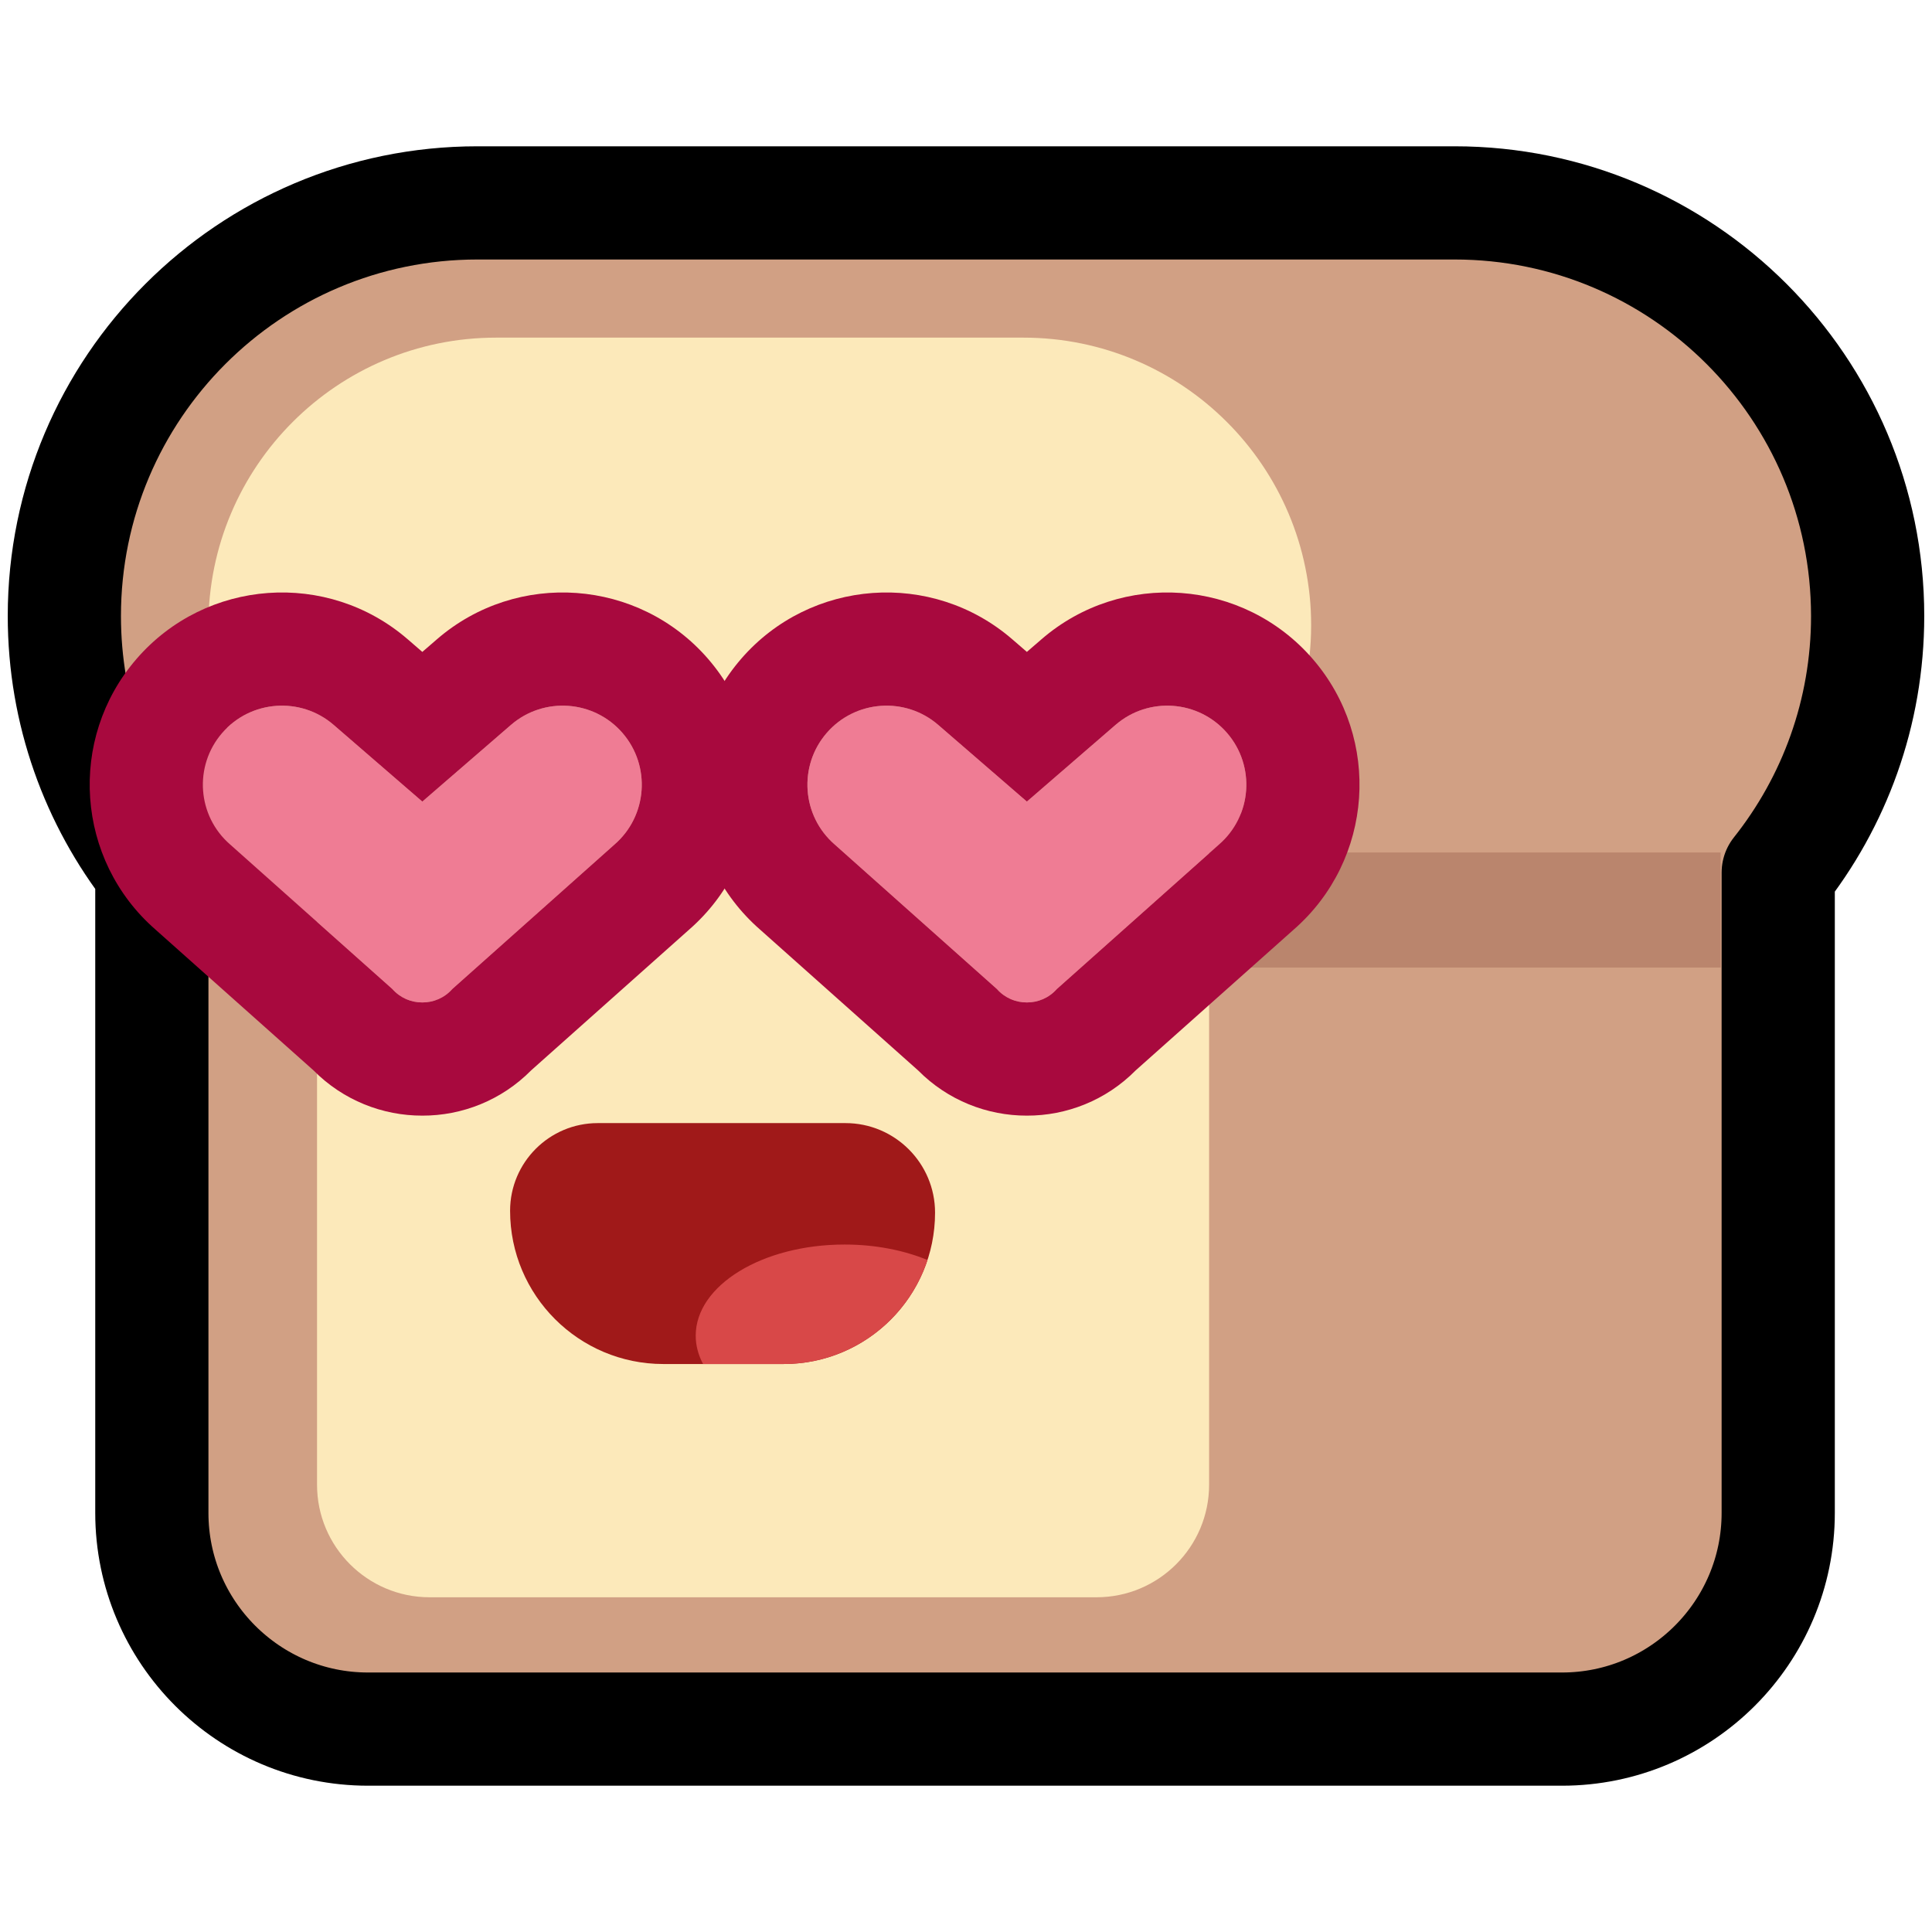
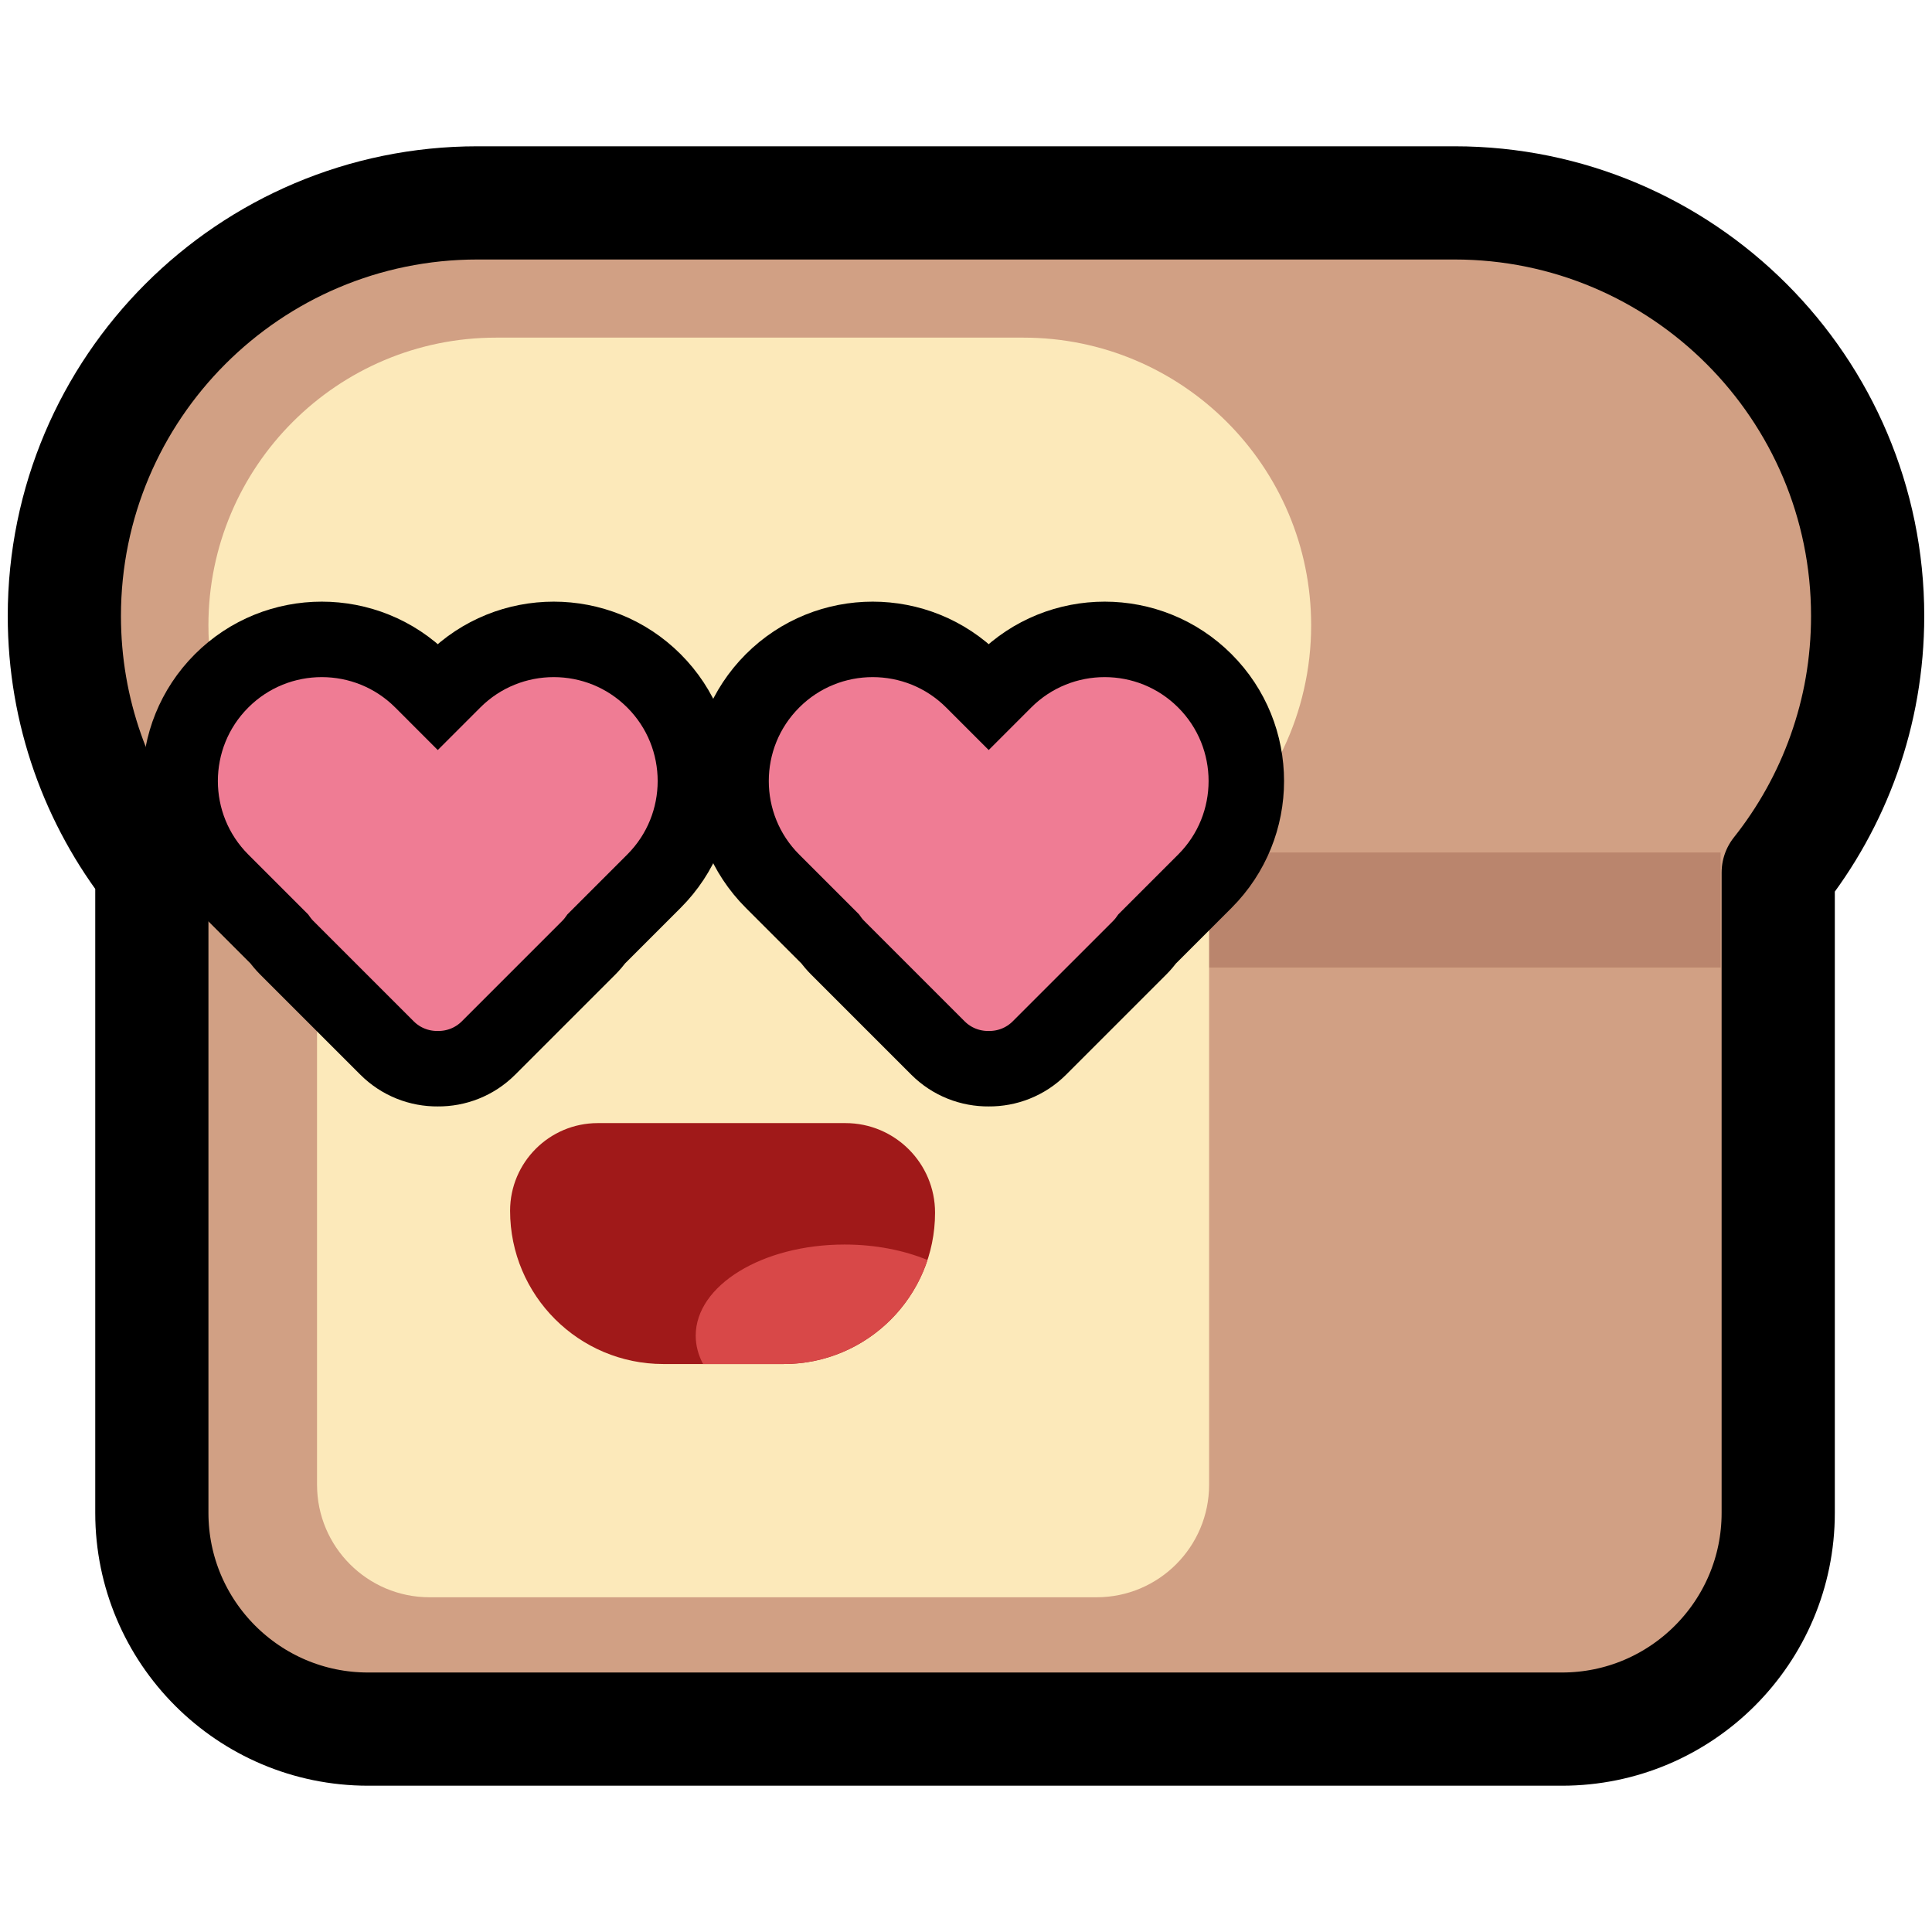
<svg xmlns="http://www.w3.org/2000/svg" width="100%" height="100%" viewBox="0 0 256 256" version="1.1" xml:space="preserve" style="fill-rule:evenodd;clip-rule:evenodd;stroke-linecap:round;stroke-linejoin:round;stroke-miterlimit:1.5;">
  <rect id="neobread_heart_eyes" x="0" y="0" width="256" height="256" style="fill:none;" />
-   <path id="Crust" d="M192.734,26.885C222.946,26.885 247.473,51.413 247.473,81.624C247.473,94.467 243.041,106.282 235.623,115.623L235.623,200.464C235.623,216.277 222.785,229.115 206.972,229.115L48.771,229.115C32.958,229.115 20.12,216.277 20.12,200.464L20.12,115.297C12.857,106.008 8.527,94.318 8.527,81.624C8.527,51.413 33.054,26.885 63.266,26.885L192.734,26.885Z" style="fill:rgb(209,160,132);stroke:black;stroke-width:15px;" />
-   <rect id="Shadow" x="122.332" y="112.959" width="105.66" height="15.248" style="fill:rgb(186,133,109);" />
-   <path id="Slice" d="M42.009,112.691C33.24,105.704 27.616,94.934 27.616,82.861C27.616,61.82 44.698,44.738 65.738,44.738L135.611,44.738C156.652,44.738 173.734,61.82 173.734,82.861C173.734,94.528 168.481,104.979 160.213,111.974L160.213,196.732C160.213,204.964 153.53,211.647 145.299,211.647L56.924,211.647C48.692,211.647 42.009,204.964 42.009,196.732L42.009,112.691Z" style="fill:rgb(252,233,186);" />
-   <g id="Face">
-     <g id="Mouth">
-       <path id="Mouth-backgorund" d="M123.9,160.688C123.9,171.755 114.915,180.74 103.848,180.74L87.896,180.74C76.689,180.74 67.59,171.642 67.59,160.434C67.59,154.023 72.795,148.817 79.207,148.817L112.028,148.817C118.58,148.817 123.9,154.136 123.9,160.688Z" style="fill:rgb(160,25,25);" />
-       <path id="Mouth-backgorund1" d="M93.162,180.74C92.529,179.557 92.186,178.294 92.186,176.982C92.186,170.317 101.023,164.907 111.908,164.907C115.976,164.907 119.757,165.662 122.899,166.957C120.264,174.958 112.726,180.74 103.848,180.74L93.162,180.74Z" style="fill:rgb(216,72,72);" />
-     </g>
-     <g id="Eyes">
-       <path id="Right-eye" d="M132.098,131.051L110.61,111.906C106.236,108.122 105.756,101.499 109.54,97.125C113.324,92.751 119.947,92.272 124.321,96.055L136.066,106.215L147.812,96.055C152.186,92.272 158.809,92.751 162.593,97.125C166.376,101.499 165.897,108.122 161.523,111.906L140.035,131.051C138.994,132.234 137.532,132.836 136.066,132.827C134.6,132.836 133.139,132.234 132.098,131.051Z" style="fill:rgb(239,124,148);" />
-       <path d="M121.655,141.837C121.653,141.836 121.651,141.833 121.648,141.831C121.214,141.444 100.694,123.161 100.704,123.169C90.154,113.956 89.023,97.916 98.196,87.311C107.396,76.676 123.499,75.511 134.134,84.711L136.066,86.382L137.999,84.711C148.634,75.511 164.737,76.676 173.937,87.311C183.11,97.916 181.979,113.956 171.439,123.161C171.439,123.161 150.478,141.837 150.488,141.827C146.557,145.805 141.317,147.839 136.068,147.827C130.811,147.836 125.581,145.805 121.655,141.837ZM132.098,131.051C133.139,132.234 134.6,132.836 136.066,132.827C137.532,132.836 138.994,132.234 140.035,131.051L161.523,111.906C165.897,108.122 166.376,101.499 162.593,97.125C158.809,92.751 152.186,92.272 147.812,96.055L136.066,106.215L124.321,96.055C119.947,92.272 113.324,92.751 109.54,97.125C105.756,101.499 106.236,108.122 110.61,111.906L132.098,131.051Z" style="fill:rgb(168,9,62);" />
-       <path id="Left-eye" d="M51.991,131.051L30.503,111.906C26.129,108.122 25.65,101.499 29.434,97.125C33.217,92.751 39.84,92.272 44.214,96.055L55.96,106.215L67.705,96.055C72.079,92.272 78.703,92.751 82.486,97.125C86.27,101.499 85.791,108.122 81.417,111.906L59.929,131.051C58.887,132.234 57.426,132.836 55.96,132.827C54.494,132.836 53.033,132.234 51.991,131.051Z" style="fill:rgb(239,124,148);" />
-       <path d="M41.548,141.837C41.547,141.836 41.545,141.833 41.542,141.831C41.108,141.444 20.587,123.161 20.597,123.169C10.048,113.956 8.916,97.916 18.089,87.311C27.289,76.676 43.393,75.511 54.028,84.711L55.96,86.382L57.892,84.711C68.527,75.511 84.631,76.676 93.831,87.311C103.004,97.916 101.872,113.956 91.333,123.161C91.333,123.161 70.371,141.837 70.381,141.827C66.451,145.805 61.211,147.839 55.961,147.827C50.705,147.836 45.475,145.805 41.548,141.837ZM51.991,131.051C53.033,132.234 54.494,132.836 55.96,132.827C57.426,132.836 58.887,132.234 59.929,131.051L81.417,111.906C85.791,108.122 86.27,101.499 82.486,97.125C78.703,92.751 72.079,92.272 67.705,96.055L55.96,106.215L44.214,96.055C39.84,92.272 33.217,92.751 29.434,97.125C25.65,101.499 26.129,108.122 30.503,111.906L51.991,131.051Z" style="fill:rgb(168,9,62);" />
+   <clipPath id="_clip1">
+     <rect x="0" y="0" width="256" height="256" />
+   </clipPath>
+   <g clip-path="url(#_clip1)">
+     <path id="Crust" d="M192.734,26.885C222.946,26.885 247.473,51.413 247.473,81.624C247.473,94.467 243.041,106.282 235.623,115.623L235.623,200.464C235.623,216.277 222.785,229.115 206.972,229.115L48.771,229.115C32.958,229.115 20.12,216.277 20.12,200.464L20.12,115.297C12.857,106.008 8.527,94.318 8.527,81.624C8.527,51.413 33.054,26.885 63.266,26.885L192.734,26.885Z" style="fill:rgb(209,160,132);stroke:black;stroke-width:15px;" />
+     <rect id="Shadow" x="122.332" y="112.959" width="105.66" height="15.248" style="fill:rgb(186,133,109);" />
+     <path id="Slice" d="M42.009,112.691C33.24,105.704 27.616,94.934 27.616,82.861C27.616,61.82 44.698,44.738 65.738,44.738L135.611,44.738C156.652,44.738 173.734,61.82 173.734,82.861C173.734,94.528 168.481,104.979 160.213,111.974L160.213,196.732C160.213,204.964 153.53,211.647 145.299,211.647L56.924,211.647C48.692,211.647 42.009,204.964 42.009,196.732L42.009,112.691Z" style="fill:rgb(252,233,186);" />
+     <g id="Face">
+       <g id="Mouth">
+         <path id="Mouth-backgorund" d="M123.9,160.688C123.9,171.755 114.915,180.74 103.848,180.74L87.896,180.74C76.689,180.74 67.59,171.642 67.59,160.434C67.59,154.023 72.795,148.817 79.207,148.817L112.028,148.817C118.58,148.817 123.9,154.136 123.9,160.688Z" style="fill:rgb(160,25,25);" />
+         <path id="Mouth-backgorund1" d="M93.162,180.74C92.529,179.557 92.186,178.294 92.186,176.982C92.186,170.317 101.023,164.907 111.908,164.907C115.976,164.907 119.757,165.662 122.899,166.957C120.264,174.958 112.726,180.74 103.848,180.74L93.162,180.74Z" style="fill:rgb(216,72,72);" />
+       </g>
+       <g id="Eyes">
+         <path id="Left-eye" d="M36.999,124.4L29.363,116.764C22.037,109.438 22.037,97.542 29.363,90.216C36.689,82.89 48.585,82.89 55.911,90.216L58.006,92.312L60.102,90.216C67.428,82.89 79.324,82.89 86.65,90.216C93.976,97.542 93.976,109.438 86.65,116.764L79.014,124.4C78.717,124.816 78.381,125.214 78.008,125.587L64.734,138.861C62.879,140.716 60.439,141.631 58.006,141.608C55.574,141.631 53.134,140.716 51.279,138.861L38.005,125.587C37.632,125.214 37.296,124.816 36.999,124.4Z" style="fill:rgb(239,124,148);stroke:black;stroke-width:10px;stroke-linejoin:miter;stroke-miterlimit:5;" />
+         <path id="Right-eye" d="M109.999,124.4L102.363,116.764C95.037,109.438 95.037,97.542 102.363,90.216C109.689,82.89 121.585,82.89 128.911,90.216L131.007,92.312L133.102,90.216C140.428,82.89 152.324,82.89 159.65,90.216C166.976,97.542 166.976,109.438 159.65,116.764L152.014,124.4C151.717,124.816 151.381,125.214 151.008,125.587L137.734,138.861C135.88,140.716 133.439,141.631 131.007,141.608C128.574,141.631 126.134,140.716 124.279,138.861L111.006,125.587C110.632,125.214 110.297,124.816 109.999,124.4Z" style="fill:rgb(239,124,148);stroke:black;stroke-width:10px;stroke-linejoin:miter;stroke-miterlimit:5;" />
+       </g>
    </g>
  </g>
</svg>
